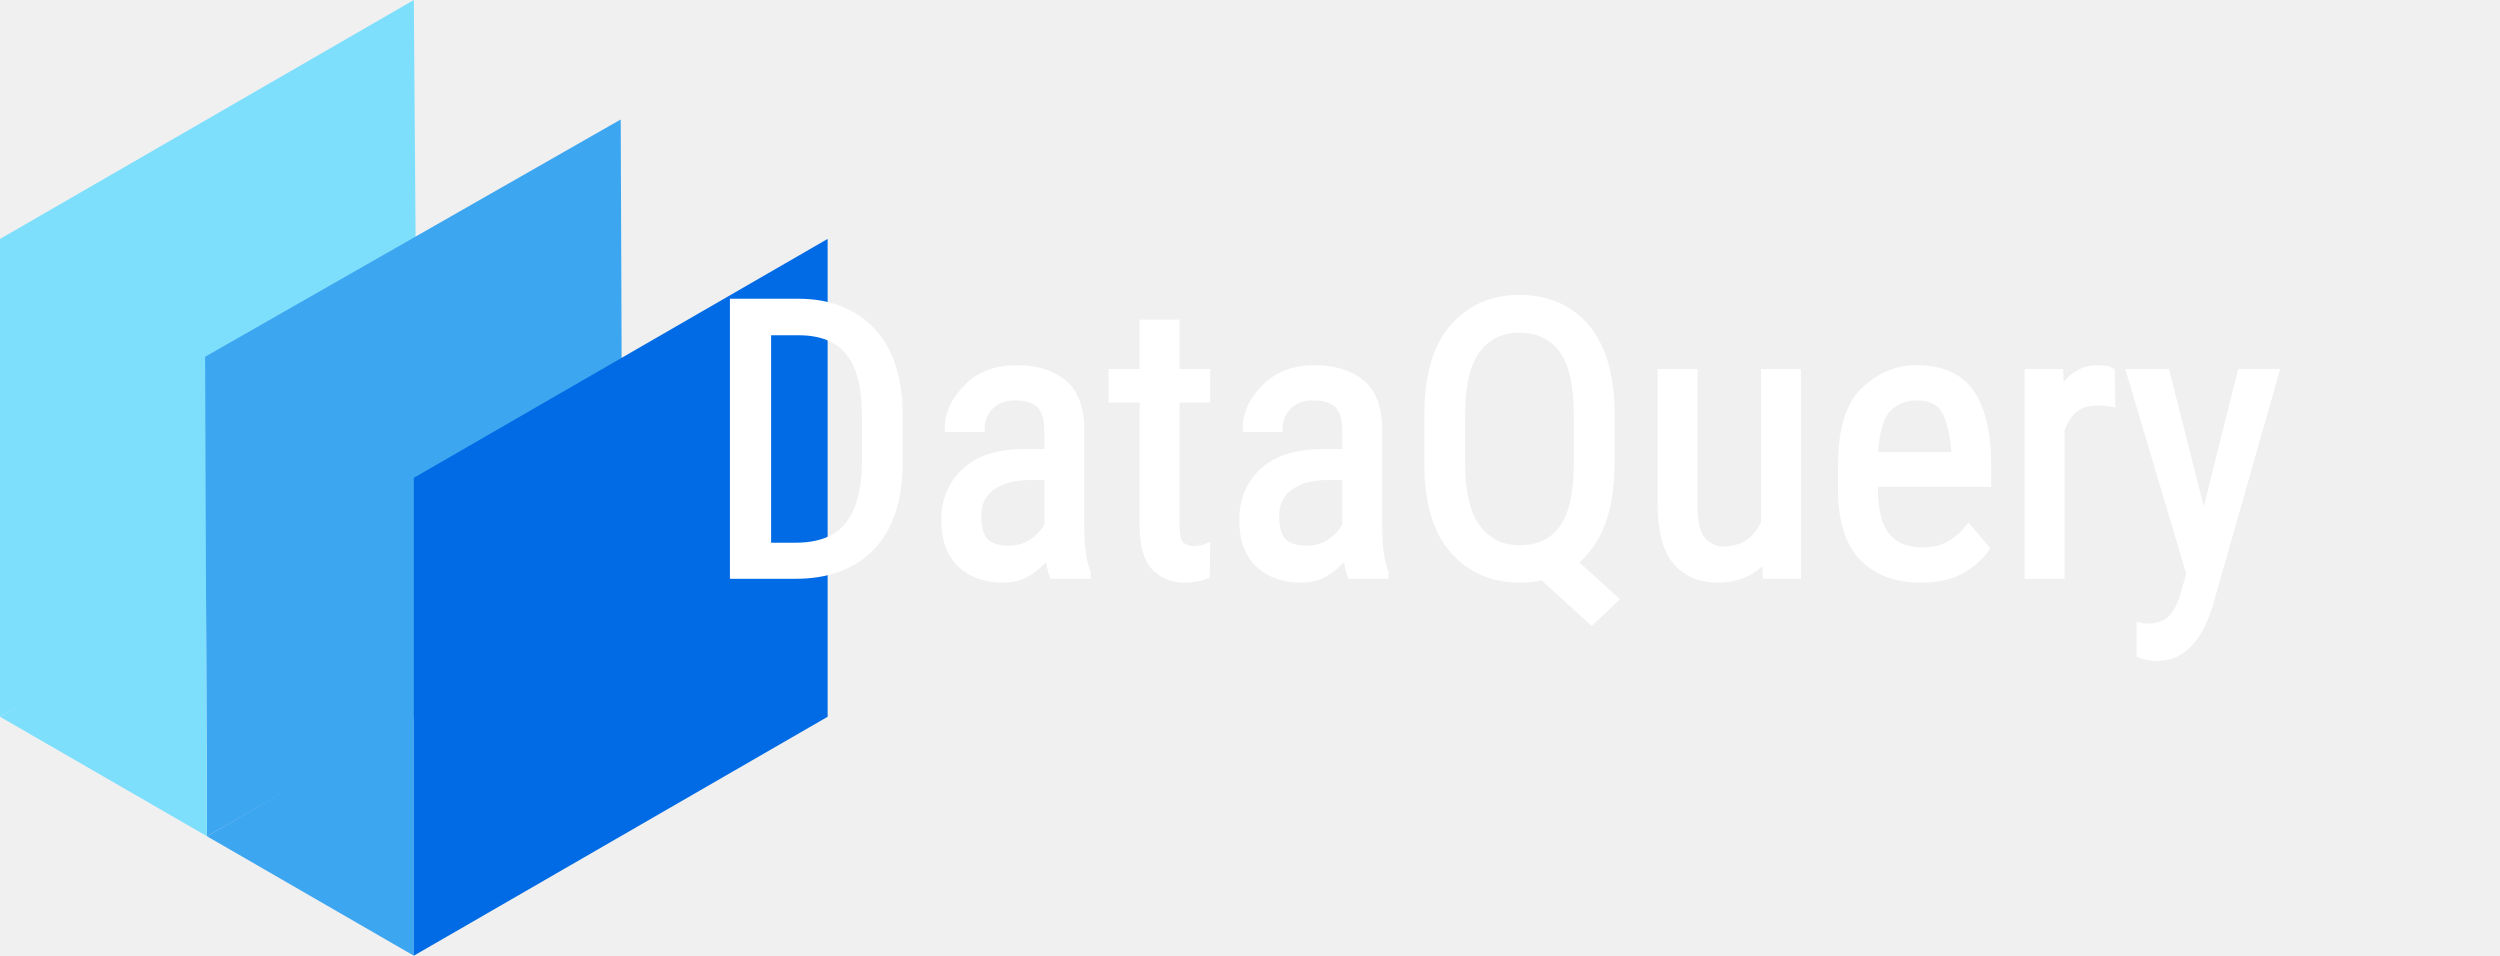
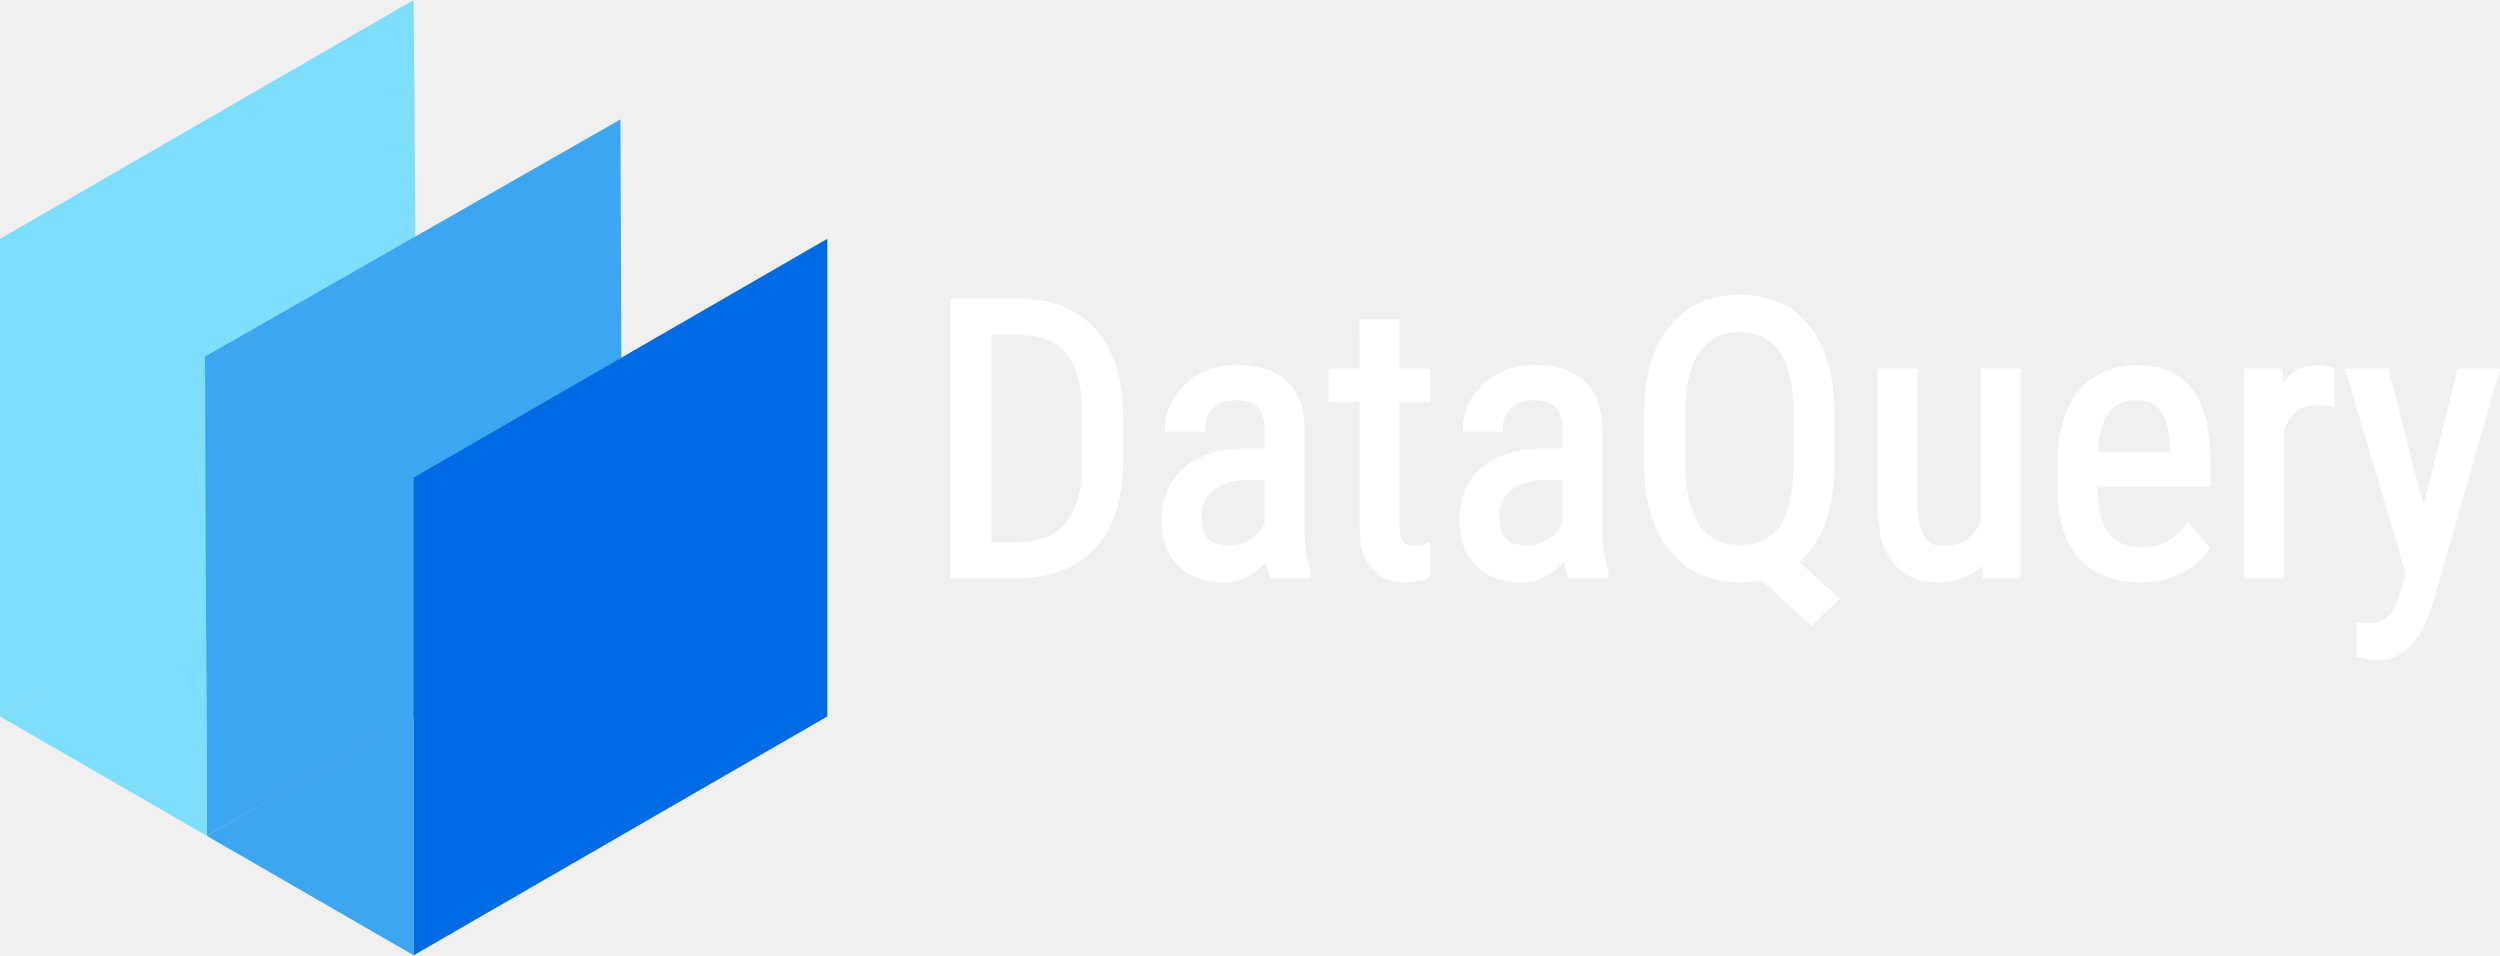
- <svg xmlns="http://www.w3.org/2000/svg" width="91.743mm" height="35.071mm" viewBox="0 0 91.743 35.071" version="1.1" id="svg1" xml:space="preserve">
+ <svg xmlns="http://www.w3.org/2000/svg" width="91.783mm" height="35.071mm" viewBox="0 0 91.783 35.071" version="1.1" id="svg1" xml:space="preserve">
  <defs id="defs1">
    <linearGradient id="swatch6">
      <stop style="stop-color:#000000;stop-opacity:1;" offset="0" id="stop7" />
    </linearGradient>
  </defs>
  <g id="layer1" transform="translate(-99.81389,-79.99999)">
    <path id="rect7-6-2" style="fill:#7edffd;fill-opacity:1;stroke:none;stroke-width:0.246" d="M 99.814,88.768 115,80 l 0.133,17.656 -15.319,8.647 z" />
    <path style="fill:none;stroke:none;stroke-width:0.265;stroke-dasharray:none;stroke-opacity:1" id="path10" transform="translate(24.26161,10.759)" />
    <path id="rect7-6" style="fill:#3da6f1;fill-opacity:1;stroke:none;stroke-width:0.246" d="m 107.341,93.091 15.252,-8.707 0.066,17.596 -15.252,8.707 z" />
    <path id="path14" style="fill:#3da6f1;fill-opacity:1;stroke-width:0.246" transform="translate(-23.23678,5.814312)" d="m 138.237,109.257 -7.593,-4.384 7.593,-4.384 z" />
    <path id="path14-3" style="fill:#7edffd;fill-opacity:1;stroke-width:0.246" d="m 107.407,110.687 -7.593,-4.384 7.56,-4.414 z" />
    <path id="rect7" style="fill:#006be4;fill-opacity:1;stroke:none;stroke-width:0.246;stroke-dasharray:none" d="m 115,97.535 15.186,-8.768 V 106.303 L 115,115.071 Z" />
-     <text xml:space="preserve" style="font-style:normal;font-variant:normal;font-weight:normal;font-stretch:normal;font-size:14.111px;font-family:'Roboto Condensed';-inkscape-font-specification:'Roboto Condensed, ';text-align:center;text-anchor:middle;fill:#ffffff;stroke:#ffffff;stroke-width:0.246;stroke-dasharray:none;stroke-opacity:1" x="162.726" y="101.115" id="text15">
-       <tspan id="tspan15" style="font-style:normal;font-variant:normal;font-weight:normal;font-stretch:normal;font-size:14.111px;font-family:'Roboto Condensed';-inkscape-font-specification:'Roboto Condensed, ';opacity:1;fill:#ffffff;fill-opacity:1;stroke:#ffffff;stroke-width:0.246;stroke-opacity:1" x="162.726" y="101.115">DataQuery</tspan>
-     </text>
+     <path style="font-size:14.111px;font-family:'Roboto Condensed';-inkscape-font-specification:'Roboto Condensed, ';text-align:center;text-anchor:middle;fill:#ffffff;stroke:#ffffff;stroke-width:0.246" d="m 137.098,101.115 h -1.709 l 0.014,-1.082 h 1.695 q 0.903,0 1.468,-0.345 0.565,-0.351 0.834,-1.034 0.269,-0.689 0.269,-1.702 v -1.716 q 0,-0.799 -0.152,-1.378 -0.152,-0.579 -0.455,-0.951 -0.303,-0.372 -0.765,-0.551 -0.462,-0.186 -1.082,-0.186 h -1.86 v -1.089 h 1.86 q 0.847,0 1.53,0.269 0.682,0.262 1.171,0.792 0.489,0.524 0.744,1.302 0.262,0.779 0.262,1.805 v 1.702 q 0,1.027 -0.262,1.805 -0.255,0.779 -0.751,1.302 -0.496,0.524 -1.206,0.792 -0.703,0.262 -1.605,0.262 z M 136.092,91.083 V 101.115 H 134.825 V 91.083 Z m 10.273,8.757 V 95.796 q 0,-0.441 -0.138,-0.71 -0.131,-0.269 -0.4,-0.393 -0.262,-0.124 -0.661,-0.124 -0.386,0 -0.668,0.158 -0.276,0.158 -0.427,0.42 -0.145,0.262 -0.145,0.579 h -1.22 q 0,-0.4 0.172,-0.792 0.179,-0.393 0.51,-0.71 0.331,-0.324 0.792,-0.51 0.469,-0.193 1.047,-0.193 0.689,0 1.22,0.227 0.531,0.22 0.834,0.723 0.303,0.503 0.303,1.337 v 3.679 q 0,0.372 0.055,0.792 0.062,0.42 0.172,0.723 v 0.11 h -1.261 q -0.09,-0.22 -0.138,-0.586 -0.048,-0.372 -0.048,-0.689 z m 0.193,-3.245 0.014,0.896 h -0.847 q -0.434,0 -0.792,0.096 -0.351,0.096 -0.606,0.282 -0.255,0.179 -0.393,0.448 -0.131,0.269 -0.131,0.613 0,0.448 0.124,0.717 0.124,0.262 0.372,0.379 0.248,0.117 0.627,0.117 0.462,0 0.813,-0.214 0.351,-0.214 0.544,-0.517 0.2,-0.303 0.186,-0.565 l 0.269,0.572 q -0.028,0.269 -0.179,0.586 -0.145,0.31 -0.407,0.599 -0.262,0.282 -0.62,0.469 -0.351,0.179 -0.792,0.179 -0.648,0 -1.137,-0.248 -0.482,-0.248 -0.751,-0.73 -0.269,-0.482 -0.269,-1.192 0,-0.537 0.186,-0.992 0.186,-0.455 0.551,-0.785 0.365,-0.338 0.916,-0.524 0.558,-0.186 1.288,-0.186 z m 5.636,-2.935 v 0.978 h -3.48 v -0.978 z m -2.343,-1.812 h 1.22 v 7.421 q 0,0.379 0.09,0.572 0.097,0.193 0.241,0.255 0.145,0.062 0.31,0.062 0.124,0 0.276,-0.028 0.152,-0.034 0.207,-0.055 l -0.007,1.04 q -0.124,0.048 -0.331,0.09 -0.207,0.048 -0.524,0.048 -0.393,0 -0.73,-0.186 -0.338,-0.186 -0.544,-0.62 -0.207,-0.441 -0.207,-1.185 z m 7.448,7.993 V 95.796 q 0,-0.441 -0.138,-0.71 -0.131,-0.269 -0.4,-0.393 -0.262,-0.124 -0.661,-0.124 -0.386,0 -0.668,0.158 -0.276,0.158 -0.427,0.42 -0.145,0.262 -0.145,0.579 h -1.22 q 0,-0.4 0.172,-0.792 0.179,-0.393 0.51,-0.71 0.331,-0.324 0.792,-0.51 0.469,-0.193 1.047,-0.193 0.689,0 1.22,0.227 0.531,0.22 0.834,0.723 0.303,0.503 0.303,1.337 v 3.679 q 0,0.372 0.055,0.792 0.062,0.42 0.172,0.723 v 0.11 h -1.261 q -0.09,-0.22 -0.138,-0.586 -0.048,-0.372 -0.048,-0.689 z m 0.193,-3.245 0.014,0.896 h -0.847 q -0.434,0 -0.792,0.096 -0.351,0.096 -0.606,0.282 -0.255,0.179 -0.393,0.448 -0.131,0.269 -0.131,0.613 0,0.448 0.124,0.717 0.124,0.262 0.372,0.379 0.248,0.117 0.627,0.117 0.462,0 0.813,-0.214 0.351,-0.214 0.544,-0.517 0.2,-0.303 0.186,-0.565 l 0.269,0.572 q -0.028,0.269 -0.179,0.586 -0.145,0.31 -0.407,0.599 -0.262,0.282 -0.62,0.469 -0.351,0.179 -0.792,0.179 -0.648,0 -1.137,-0.248 -0.482,-0.248 -0.751,-0.73 -0.269,-0.482 -0.269,-1.192 0,-0.537 0.186,-0.992 0.186,-0.455 0.551,-0.785 0.365,-0.338 0.916,-0.524 0.558,-0.186 1.288,-0.186 z m 7.462,3.369 2.226,2.019 -0.861,0.827 -2.177,-1.991 z m 2.088,-4.734 v 1.736 q 0,1.068 -0.234,1.874 -0.227,0.799 -0.668,1.337 -0.441,0.537 -1.068,0.806 -0.62,0.269 -1.399,0.269 -0.751,0 -1.371,-0.269 -0.62,-0.269 -1.068,-0.806 -0.448,-0.537 -0.696,-1.337 -0.241,-0.806 -0.241,-1.874 v -1.736 q 0,-1.068 0.241,-1.867 0.241,-0.799 0.689,-1.337 0.448,-0.544 1.068,-0.813 0.62,-0.269 1.371,-0.269 0.779,0 1.399,0.269 0.627,0.269 1.068,0.813 0.441,0.537 0.675,1.337 0.234,0.799 0.234,1.867 z m -1.254,1.736 v -1.75 q 0,-0.827 -0.138,-1.419 -0.138,-0.599 -0.413,-0.978 -0.269,-0.379 -0.661,-0.558 -0.393,-0.186 -0.91,-0.186 -0.482,0 -0.875,0.186 -0.386,0.179 -0.661,0.558 -0.276,0.379 -0.427,0.978 -0.145,0.593 -0.145,1.419 v 1.75 q 0,0.834 0.145,1.433 0.152,0.599 0.427,0.985 0.282,0.379 0.668,0.565 0.393,0.179 0.875,0.179 0.517,0 0.91,-0.179 0.4,-0.186 0.668,-0.565 0.269,-0.386 0.4,-0.985 0.138,-0.599 0.138,-1.433 z m 6.87,2.425 v -5.733 h 1.22 v 7.455 h -1.158 z m 0.227,-1.571 0.482,-0.014 q 0,0.744 -0.131,1.378 -0.124,0.627 -0.413,1.089 -0.282,0.462 -0.751,0.723 -0.469,0.255 -1.151,0.255 -0.462,0 -0.841,-0.158 -0.372,-0.158 -0.648,-0.489 -0.269,-0.331 -0.42,-0.861 -0.145,-0.531 -0.145,-1.275 v -4.809 h 1.213 v 4.823 q 0,0.503 0.09,0.834 0.09,0.324 0.241,0.517 0.152,0.186 0.338,0.262 0.186,0.076 0.379,0.076 0.648,0 1.034,-0.31 0.386,-0.317 0.551,-0.847 0.172,-0.537 0.172,-1.192 z m 5.491,3.431 q -0.668,0 -1.206,-0.2 -0.537,-0.2 -0.916,-0.606 -0.379,-0.413 -0.579,-1.04 -0.2,-0.627 -0.2,-1.481 v -0.841 q 0,-0.985 0.227,-1.667 0.234,-0.682 0.627,-1.096 0.393,-0.42 0.889,-0.606 0.496,-0.193 1.02,-0.193 0.703,0 1.199,0.227 0.496,0.227 0.806,0.675 0.31,0.448 0.455,1.102 0.152,0.655 0.152,1.509 v 0.71 h -4.658 v -1.04 h 3.438 v -0.172 q -0.028,-0.579 -0.158,-1.02 -0.124,-0.441 -0.413,-0.689 -0.289,-0.255 -0.82,-0.255 -0.338,0 -0.627,0.117 -0.282,0.11 -0.489,0.393 -0.2,0.276 -0.317,0.765 -0.11,0.489 -0.11,1.24 v 0.841 q 0,0.599 0.11,1.034 0.117,0.427 0.338,0.71 0.227,0.276 0.551,0.413 0.331,0.131 0.751,0.131 0.613,0 1.013,-0.234 0.4,-0.241 0.696,-0.613 l 0.641,0.765 q -0.2,0.282 -0.524,0.544 -0.317,0.255 -0.785,0.42 -0.462,0.158 -1.109,0.158 z m 5.168,-6.422 v 6.284 h -1.22 v -7.455 h 1.178 z m 1.853,-1.213 0.007,1.185 q -0.152,-0.034 -0.276,-0.041 -0.117,-0.014 -0.276,-0.014 -0.345,0 -0.606,0.138 -0.255,0.138 -0.441,0.386 -0.186,0.248 -0.296,0.593 -0.11,0.338 -0.152,0.744 l -0.317,0.207 q 0,-0.675 0.103,-1.268 0.11,-0.593 0.338,-1.047 0.227,-0.462 0.579,-0.717 0.358,-0.262 0.854,-0.262 0.11,0 0.269,0.034 0.165,0.028 0.214,0.062 z m 3.08,6.725 1.661,-6.683 h 1.295 l -2.46,8.606 q -0.09,0.276 -0.241,0.593 -0.145,0.324 -0.372,0.613 -0.227,0.289 -0.544,0.469 -0.317,0.186 -0.744,0.186 -0.131,0 -0.338,-0.041 -0.2,-0.041 -0.289,-0.069 v -1.034 q 0.041,0.007 0.131,0.014 0.09,0.014 0.131,0.014 0.358,0 0.606,-0.117 0.255,-0.11 0.434,-0.379 0.179,-0.262 0.303,-0.723 z m -1.075,-6.683 1.481,5.788 0.317,1.344 -0.868,0.469 -2.26,-7.6 z" id="text15" aria-label="DataQuery" />
  </g>
</svg>
